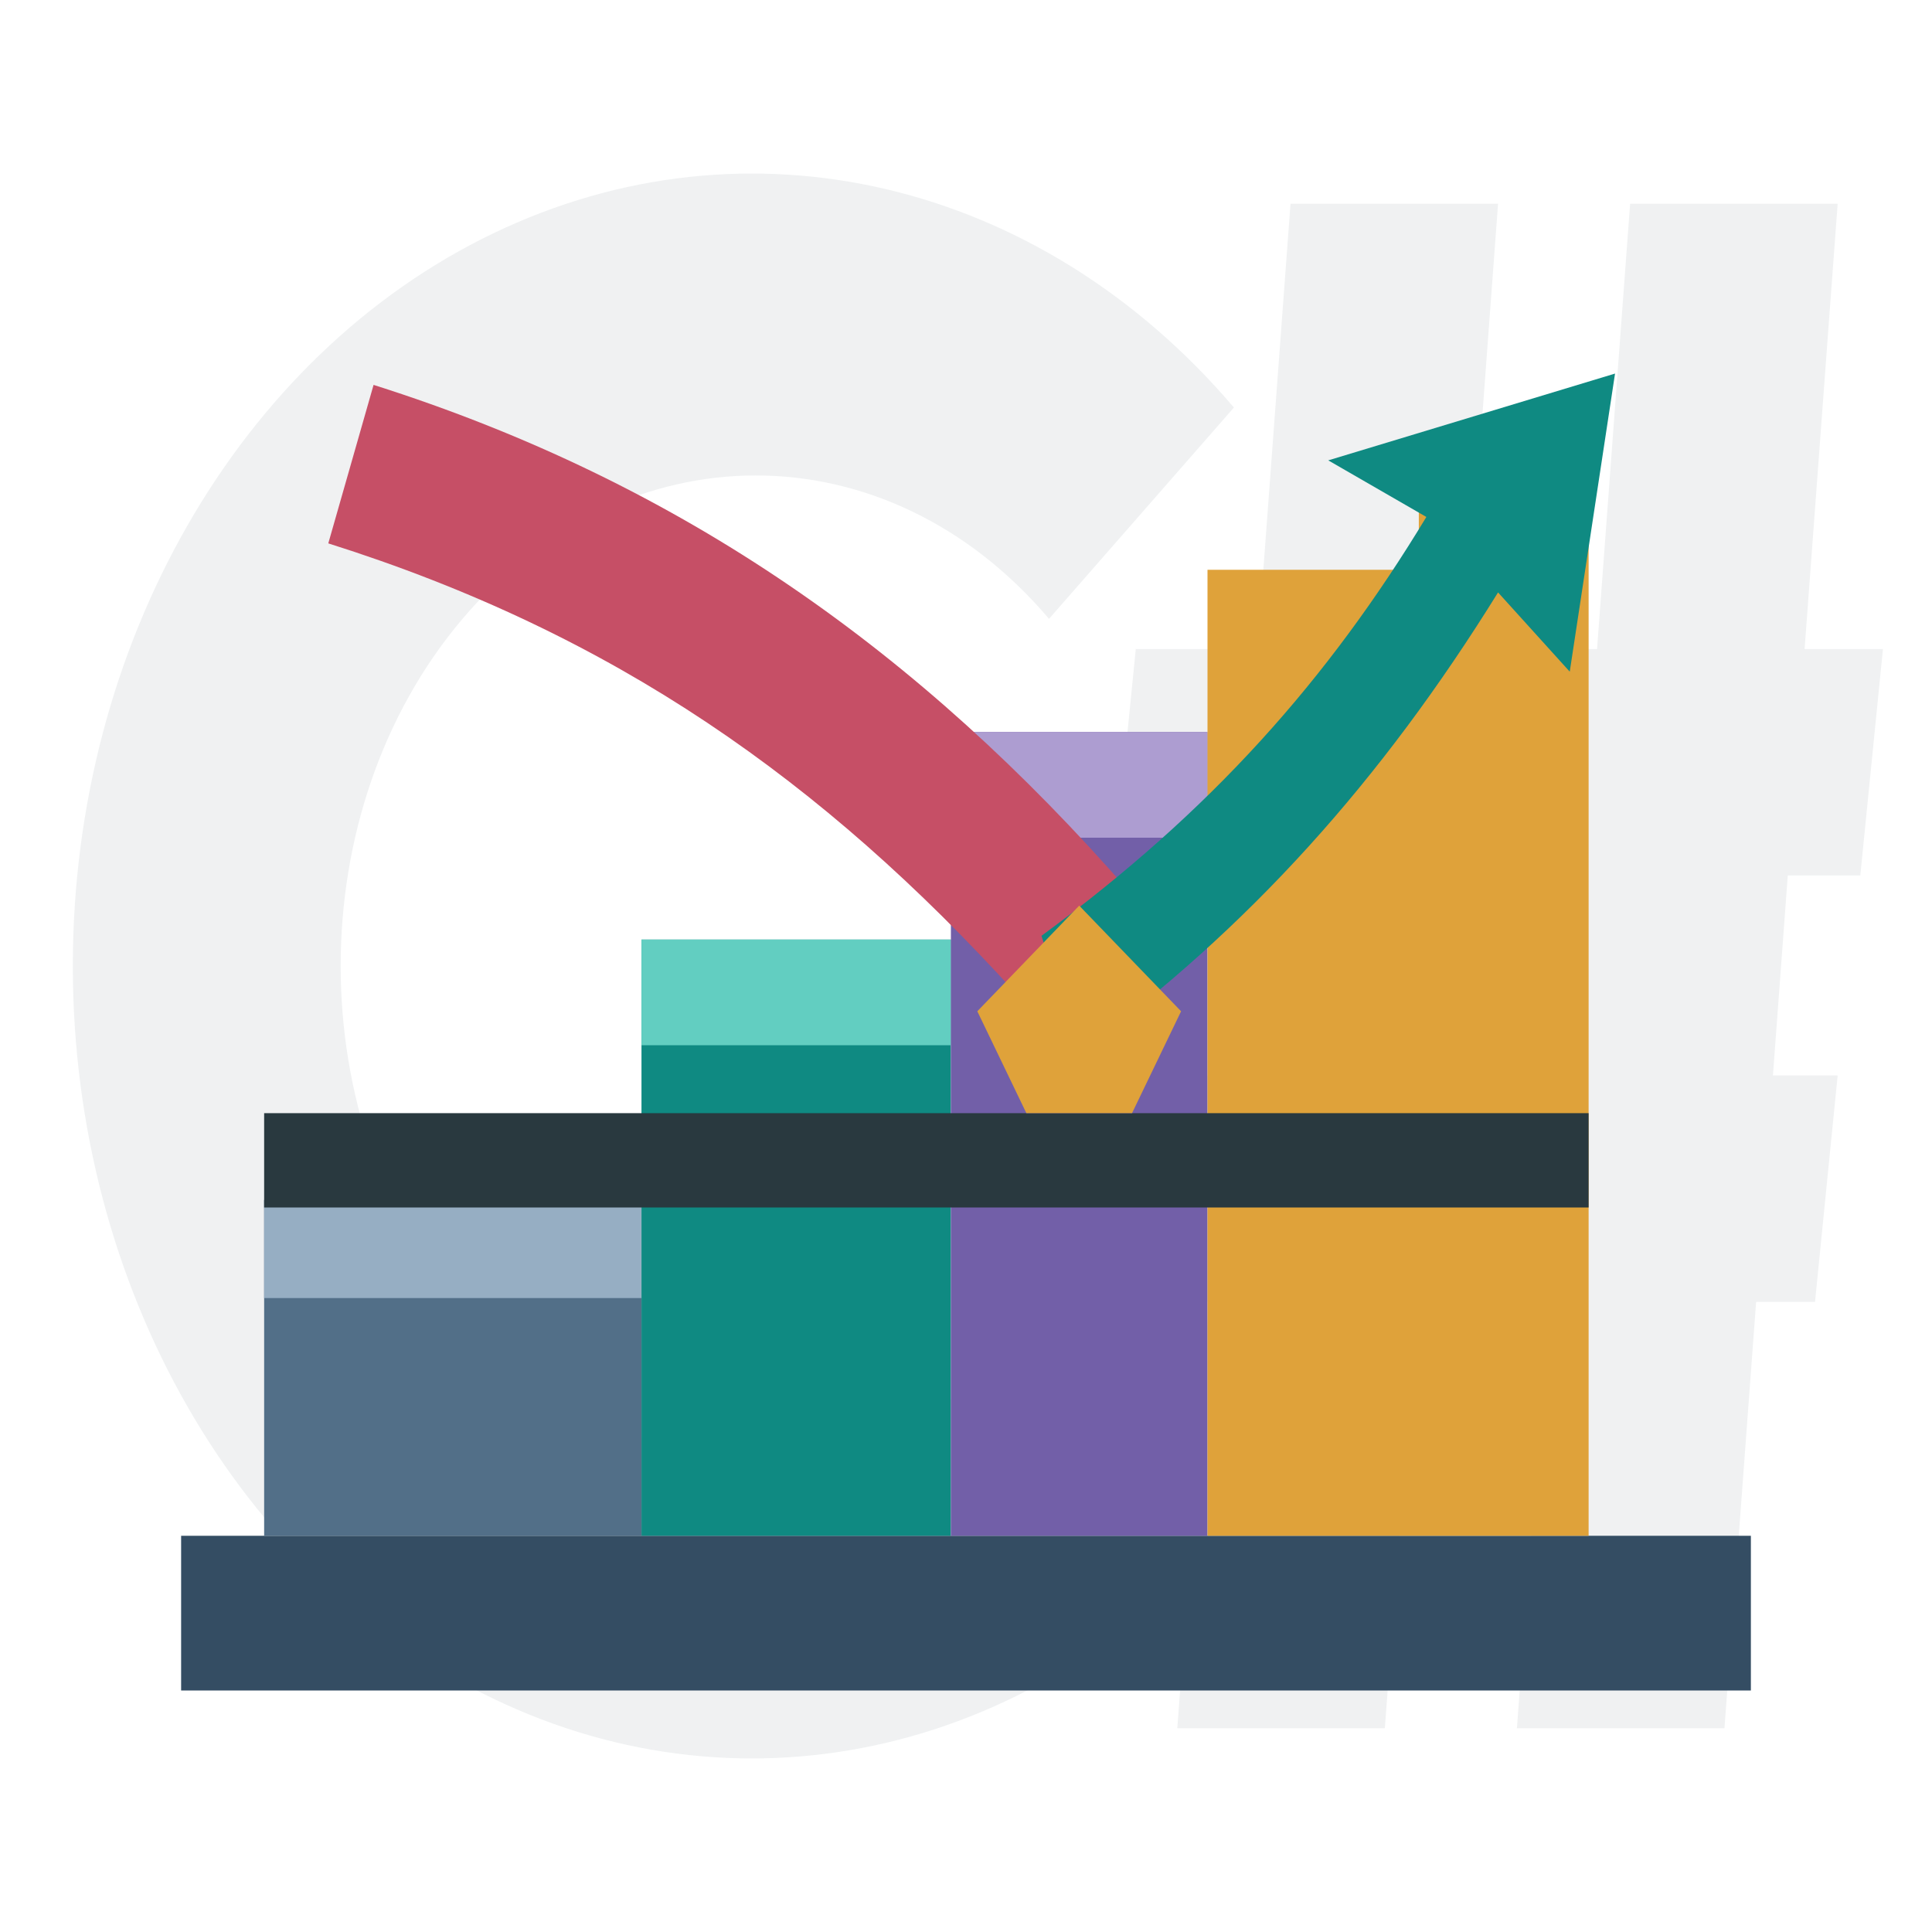
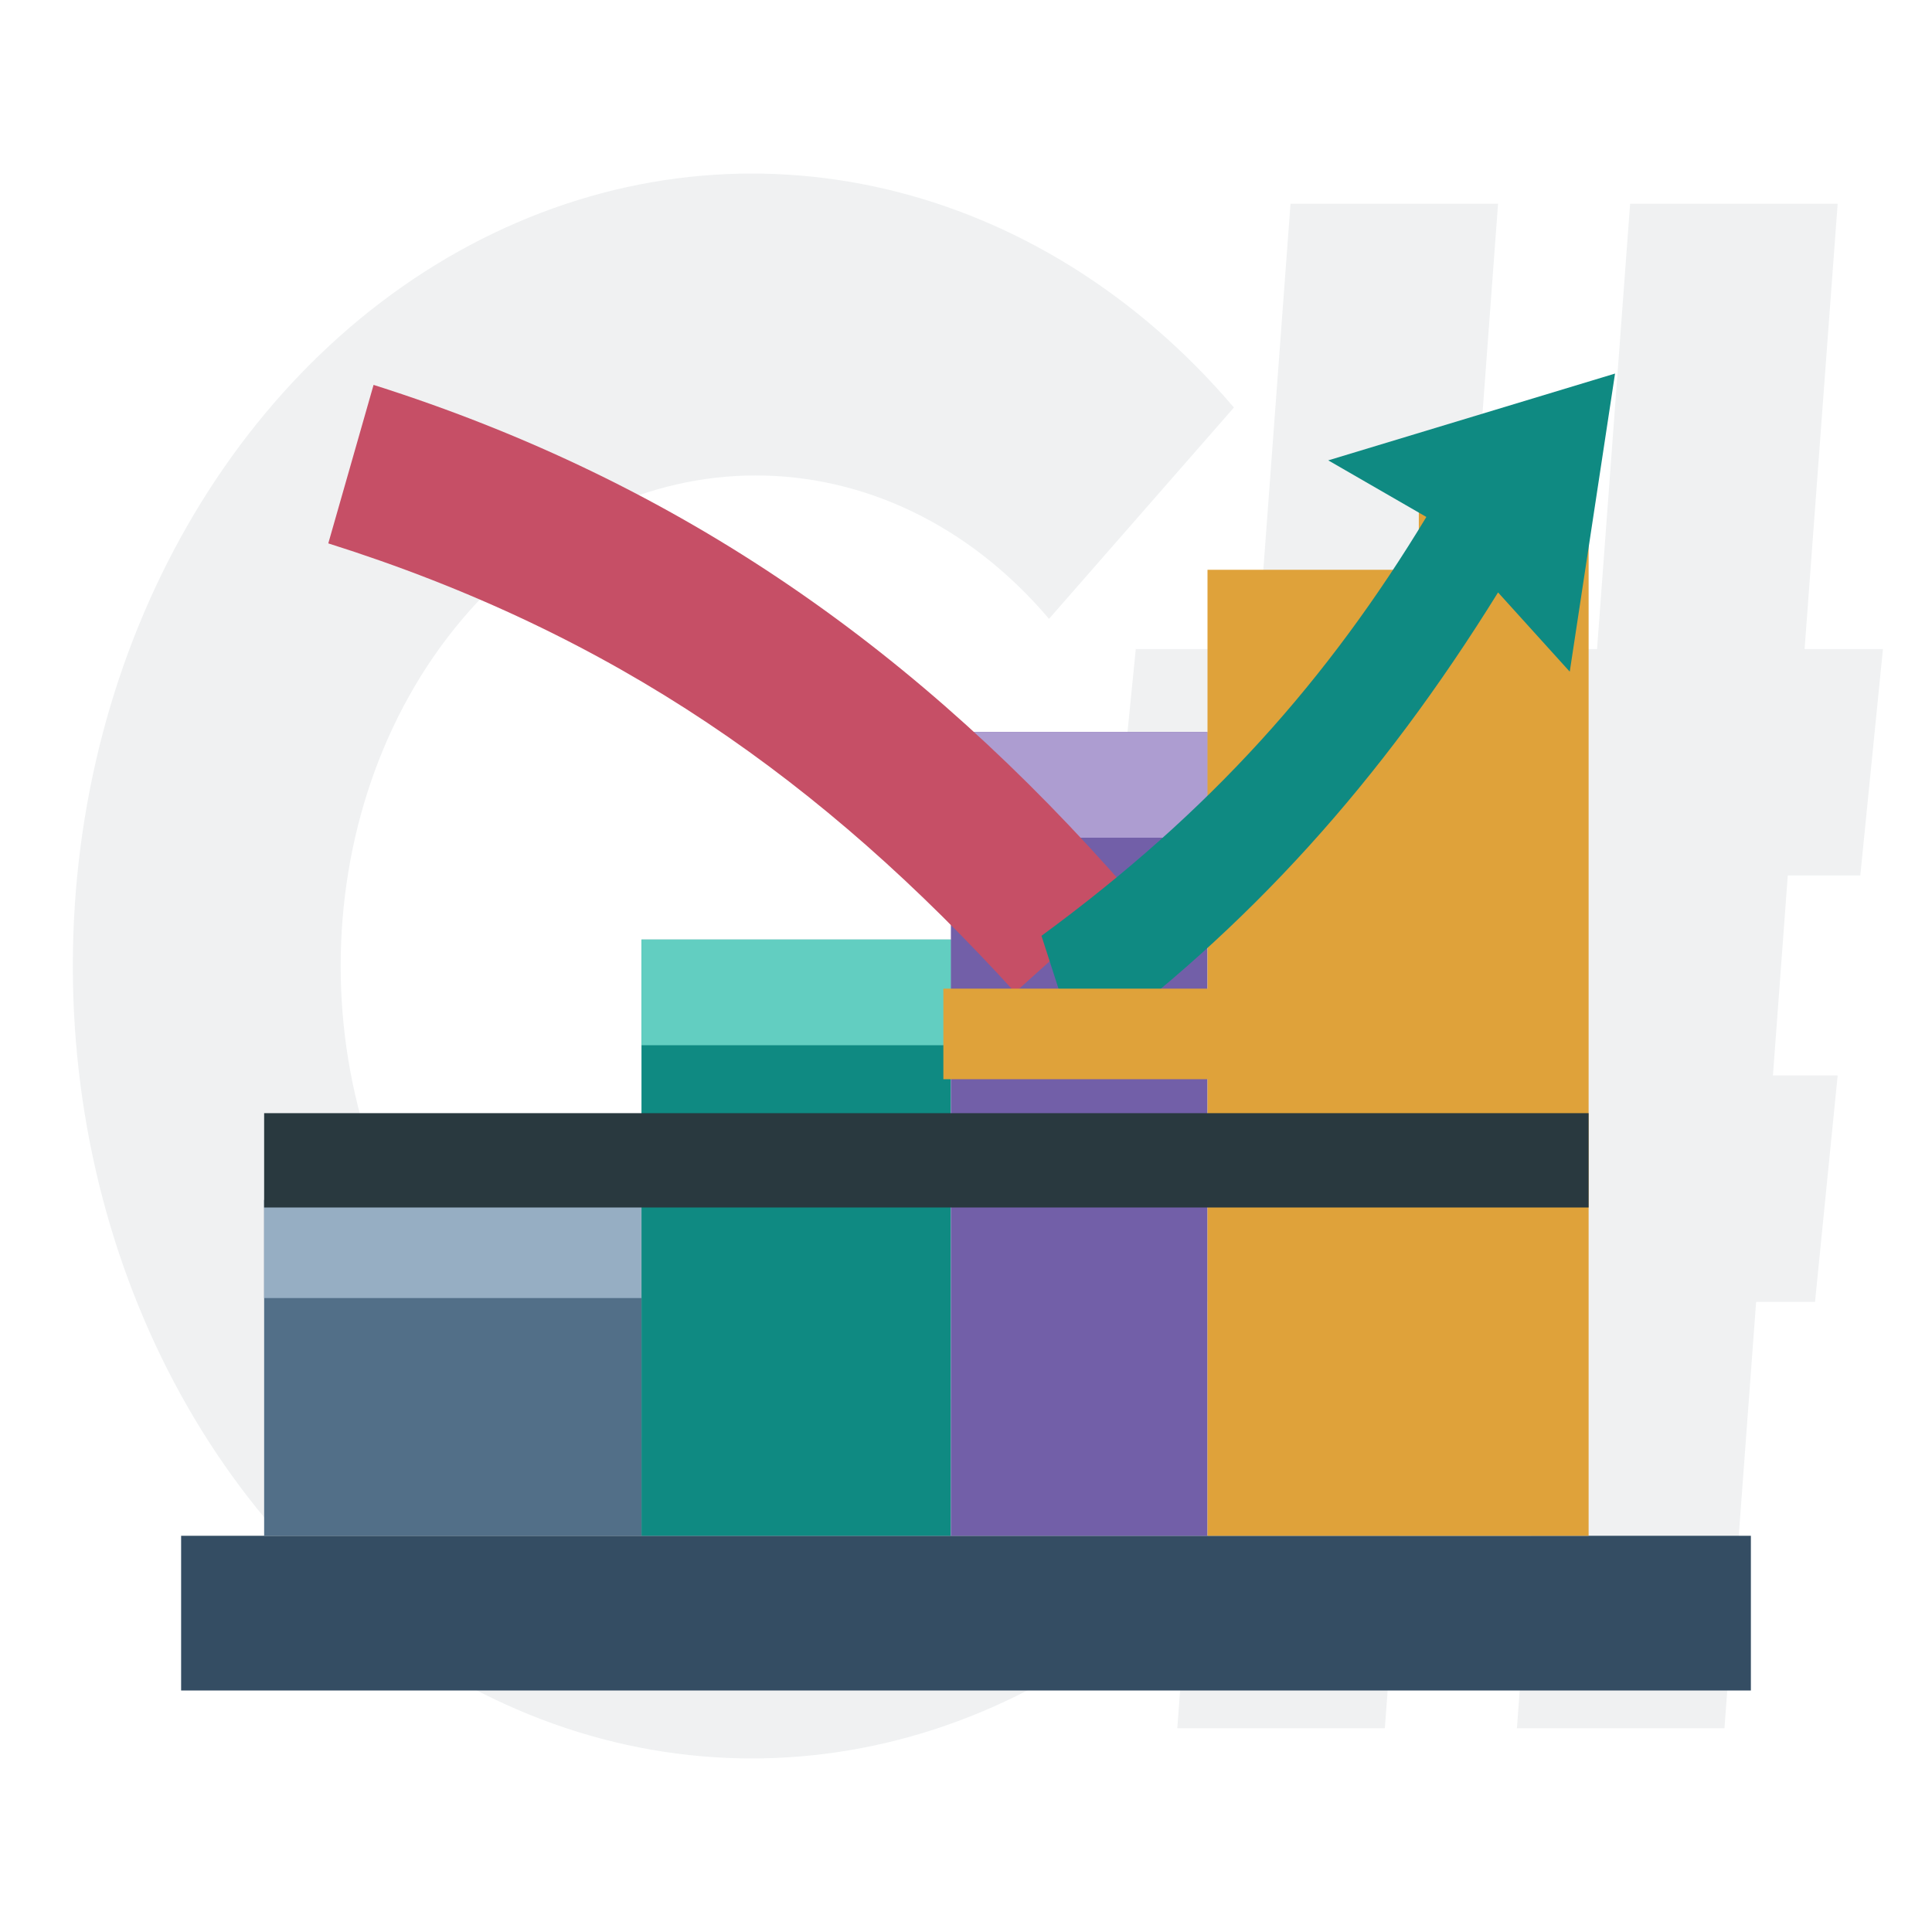
<svg xmlns="http://www.w3.org/2000/svg" viewBox="0 0 512 512" role="img" aria-labelledby="title description">
  <style>
    :root { color-scheme: light dark; }
    .language-mark { fill: #17323d; opacity: 0.07; }
    .python-upper { fill: #2874a6; opacity: 0.07; }
    .python-lower { fill: #aa8108; opacity: 0.07; }
    .primary { fill: #0f8a82; } .primary-light { fill: #62cec1; } .primary-shade { fill: #08645f; }
    .secondary { fill: #526f88; } .secondary-light { fill: #96aec3; } .secondary-shade { fill: #344d63; }
    .accent { fill: #dfa23a; } .positive { fill: #168f70; } .positive-light { fill: #69cdaa; }
    .negative { fill: #c64f66; } .negative-light { fill: #ef8798; }
    .violet { fill: #725fa8; } .violet-light { fill: #ad9dd1; }
    .neutral { fill: #29393f; } .pale { fill: #c9d5dc; } .shadow { fill: #14262c; opacity: 0.22; }
    @media (prefers-color-scheme: dark) {
      .language-mark { fill: #edf6f3; opacity: 0.08; }
      .python-upper { fill: #7ec5ed; opacity: 0.08; }
      .python-lower { fill: #f1ca50; opacity: 0.08; }
      .primary { fill: #42c9bd; } .primary-light { fill: #86e0d5; } .primary-shade { fill: #20948a; }
      .secondary { fill: #8aaac3; } .secondary-light { fill: #c0d2df; } .secondary-shade { fill: #5b7e99; }
      .accent { fill: #f2c45d; } .positive { fill: #4acb9e; } .positive-light { fill: #89e1bd; }
      .negative { fill: #f17c90; } .negative-light { fill: #ffabb7; }
      .violet { fill: #a99adb; } .violet-light { fill: #d0c5ed; }
      .neutral { fill: #e5efec; } .pale { fill: #728591; } .shadow { fill: #02090b; opacity: 0.34; }
    }
  </style>
  <g class="language-mark" aria-hidden="true">
    <path d="M327 108 A180 210 0 1 0 327 404 L278 348 A110 130 0 1 1 278 164 Z" />
    <path d="M342 54 L397 54 L367 458 L312 458 Z M432 54 L487 54 L457 458 L402 458 Z M301 172 L499 172 L493 232 L295 232 Z M289 285 L487 285 L481 345 L283 345 Z" />
  </g>
  <g aria-hidden="true">
    <path class="secondary-shade" d="M48 407 L464 407 L464 448 L48 448 Z" />
    <path class="secondary" d="M70 318 L170 318 L170 407 L70 407 Z" />
    <path class="secondary-light" d="M70 318 L170 318 L170 344 L70 344 Z" />
    <path class="primary" d="M170 249 L252 249 L252 407 L170 407 Z" />
    <path class="primary-light" d="M170 249 L252 249 L252 277 L170 277 Z" />
    <path class="violet" d="M252 194 L320 194 L320 407 L252 407 Z" />
    <path class="violet-light" d="M252 194 L320 194 L320 222 L252 222 Z" />
    <path class="accent" d="M320 151 L376 151 L376 407 L320 407 Z M376 119 L421 119 L421 407 L376 407 Z" />
    <path class="neutral" d="M70 295 L421 295 L421 320 L70 320 Z" />
    <path class="negative" d="M99 102 C181 128 244 173 299 236 L269 263 C218 207 163 168 87 144 Z" />
    <path class="primary" d="M276 248 C321 215 352 180 378 137 L352 122 L428 99 L416 178 L397 157 C366 207 331 246 286 279 Z" />
-     <path class="accent" d="M259 268 L286 240 L313 268 L300 295 L272 295 Z" />
+     <path class="accent" d="M250 262 L322 262 L322 286 L250 286 Z" />
  </g>
</svg>
